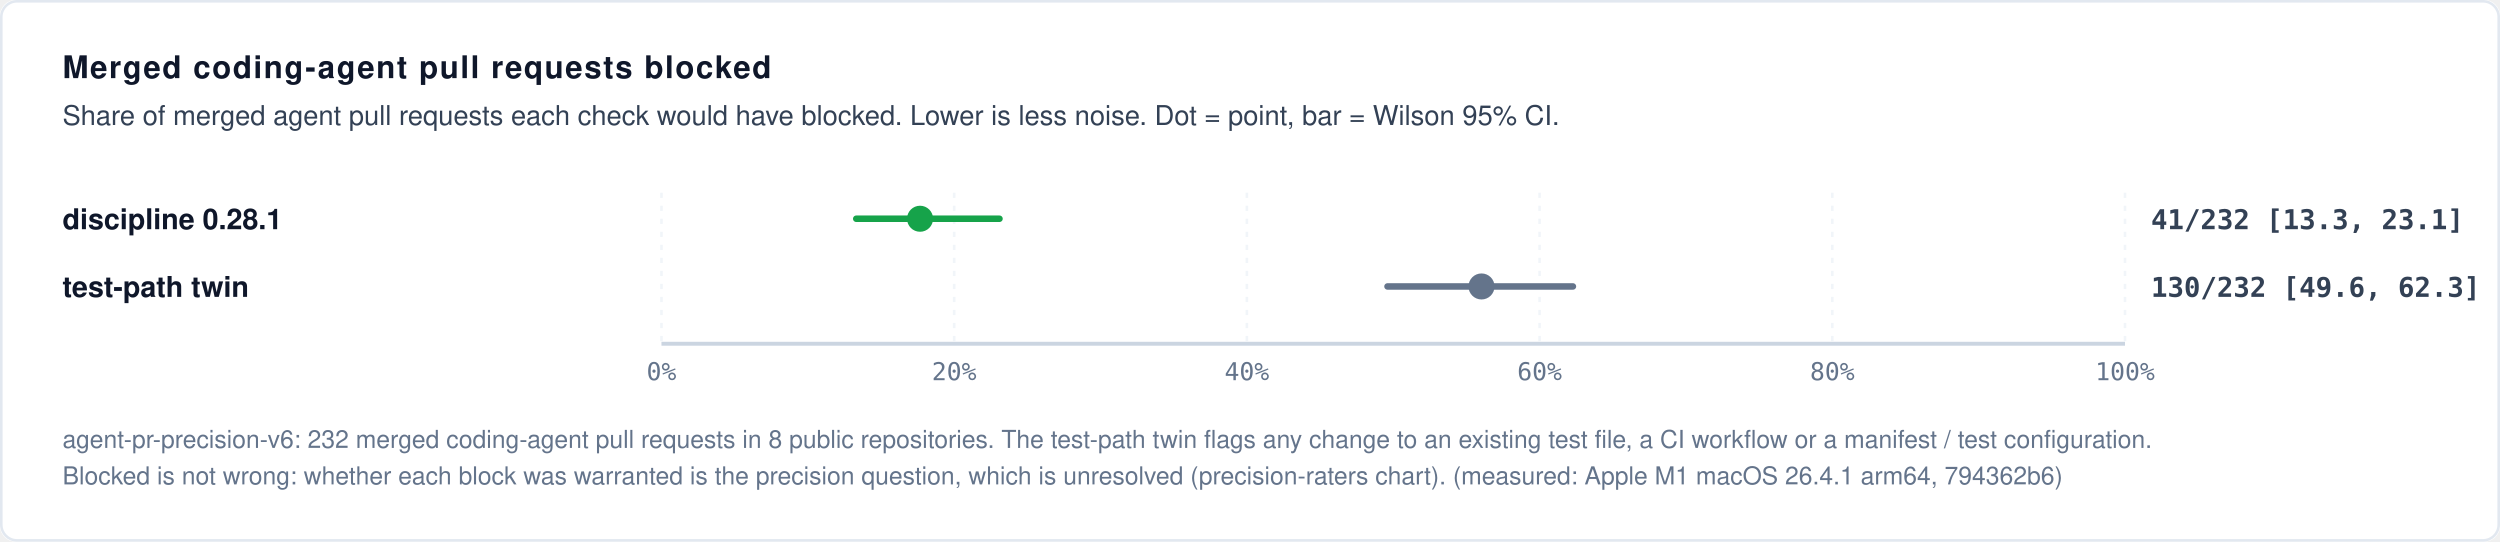
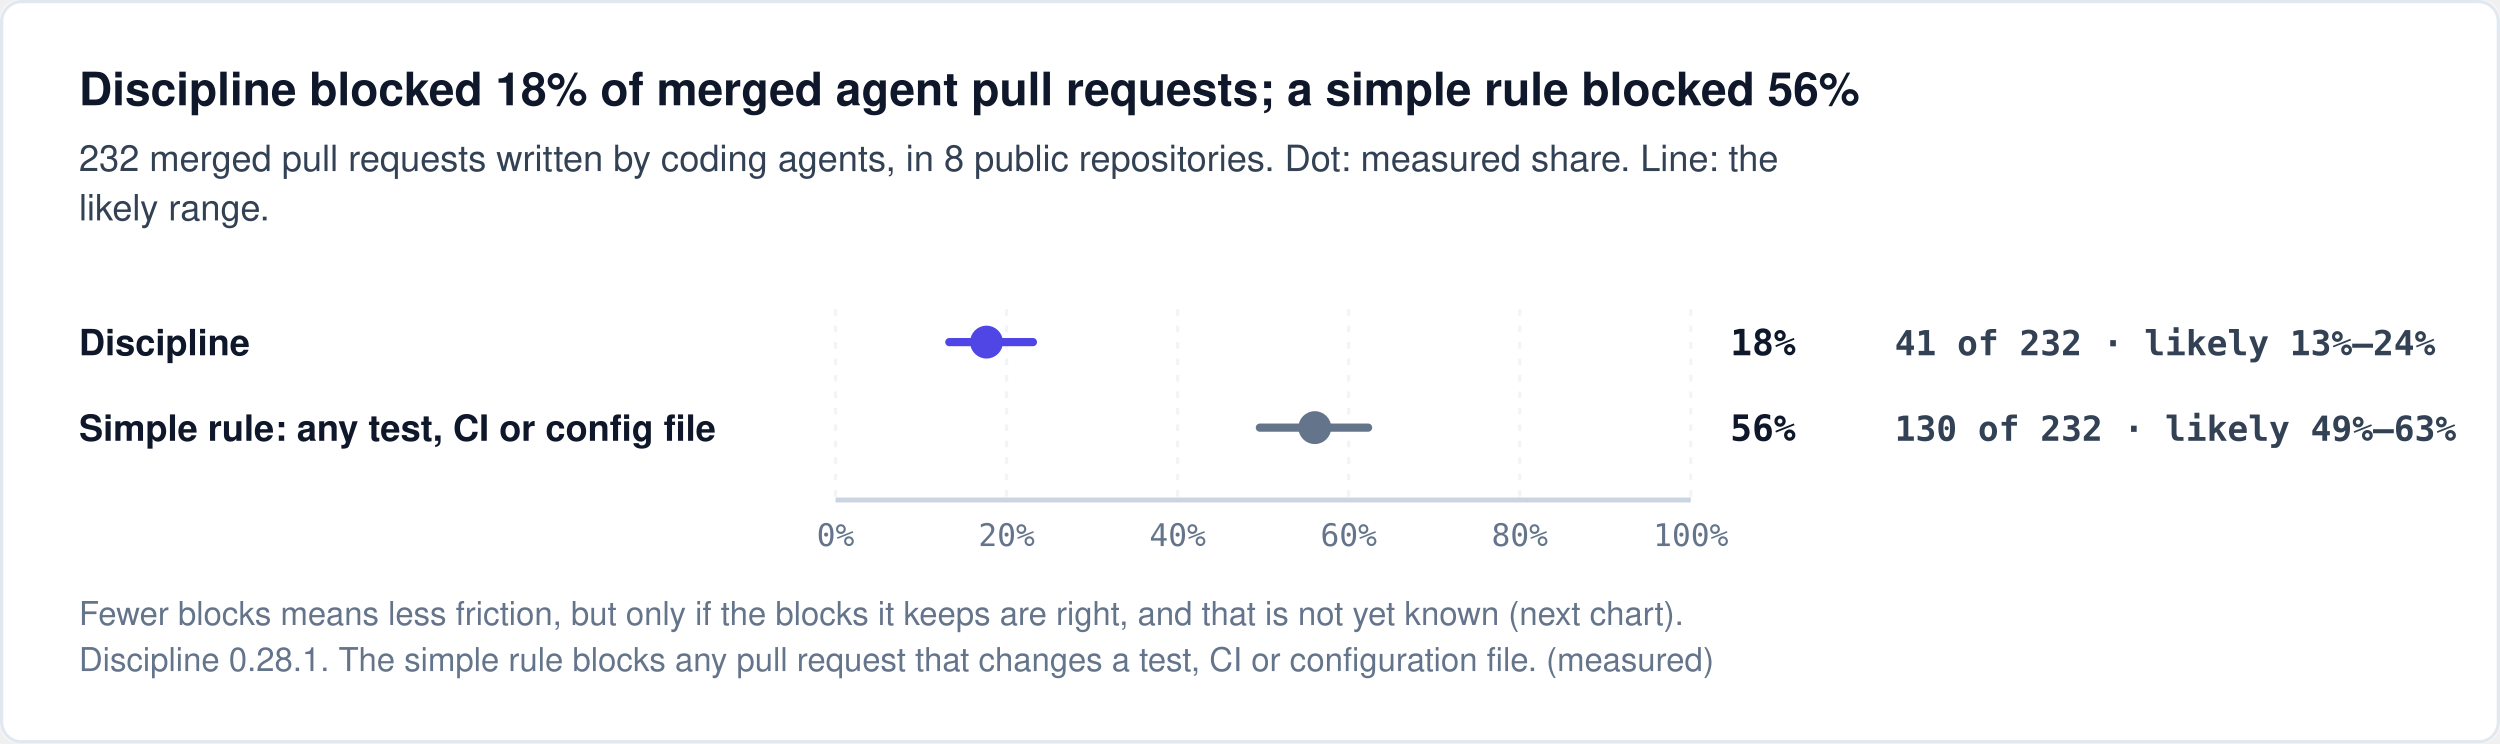
- <svg xmlns="http://www.w3.org/2000/svg" role="img" viewBox="0 0 960 208" width="100%">
+ <svg xmlns="http://www.w3.org/2000/svg" role="img" viewBox="0 0 760 226" width="100%">
  <defs>
    <style>
.bg{fill:#fff} .border{stroke:#e2e8f0;fill:none} .grid{stroke:#f1f5f9;stroke-dasharray:2,3}
.axis{stroke:#cbd5e1;stroke-width:1.5px} .floor{stroke:#b45309;stroke-width:1.5px;stroke-dasharray:5,3}
- .t-title{font-family:-apple-system, BlinkMacSystemFont, "Segoe UI", Helvetica, Arial, sans-serif;font-size:12px;font-weight:700;letter-spacing:.6px;fill:#0f172a;text-transform:uppercase}
- .t-sub{font-family:-apple-system, BlinkMacSystemFont, "Segoe UI", Helvetica, Arial, sans-serif;font-size:10.5px;font-weight:500;fill:#334155}
- .t-note{font-family:-apple-system, BlinkMacSystemFont, "Segoe UI", Helvetica, Arial, sans-serif;font-size:9.5px;fill:#64748b}
+ .t-title{font-family:-apple-system, BlinkMacSystemFont, "Segoe UI", Helvetica, Arial, sans-serif;font-size:14px;font-weight:700;fill:#0f172a}
+ .t-sub{font-family:-apple-system, BlinkMacSystemFont, "Segoe UI", Helvetica, Arial, sans-serif;font-size:11px;font-weight:500;fill:#334155}
+ .t-note{font-family:-apple-system, BlinkMacSystemFont, "Segoe UI", Helvetica, Arial, sans-serif;font-size:10px;fill:#64748b}
+ .t-head{font-family:-apple-system, BlinkMacSystemFont, "Segoe UI", Helvetica, Arial, sans-serif;font-size:11px;font-weight:700;fill:#0f172a}
.t-row{font-family:-apple-system, BlinkMacSystemFont, "Segoe UI", Helvetica, Arial, sans-serif;font-size:11px;font-weight:600;fill:#0f172a}
.t-axis{font-family:ui-monospace, SFMono-Regular, Menlo, monospace;font-size:9.5px;fill:#64748b}
.t-val{font-family:ui-monospace, SFMono-Regular, Menlo, monospace;font-size:10.5px;font-weight:600;fill:#334155}
- .t-floor{font-family:ui-monospace, SFMono-Regular, Menlo, monospace;font-size:9.5px;font-weight:700;fill:#b45309}
- .c-disc{fill:#16a34a;stroke:#16a34a} .c-twin{fill:#64748b;stroke:#64748b} .c-alt{fill:#2563eb;stroke:#2563eb}
+ .t-big{font-family:ui-monospace, SFMono-Regular, Menlo, monospace;font-size:11px;font-weight:700;fill:#0f172a}
+ .t-floor{font-family:-apple-system, BlinkMacSystemFont, "Segoe UI", Helvetica, Arial, sans-serif;font-size:10px;font-weight:700;fill:#b45309}
+ .c-disc{fill:#4f46e5;stroke:#4f46e5} .c-base{fill:#64748b;stroke:#64748b}
+ .c-hollow{fill:#fff;stroke:#4f46e5;stroke-width:2px}
.ci{stroke-width:2.5px;stroke-linecap:round}
@media (prefers-color-scheme: dark){
.bg{fill:#0d1117} .border{stroke:#30363d} .grid{stroke:#21262d} .axis{stroke:#484f58}
- .t-title,.t-row{fill:#f0f6fc} .t-sub{fill:#cbd5e1} .t-note,.t-axis{fill:#94a3b8} .t-val{fill:#e2e8f0}
+ .t-title,.t-row,.t-head,.t-big{fill:#f0f6fc} .t-sub{fill:#cbd5e1} .t-note,.t-axis{fill:#94a3b8} .t-val{fill:#e2e8f0}
.floor{stroke:#f59e0b} .t-floor{fill:#fbbf24}
- .c-disc{fill:#22c55e;stroke:#22c55e} .c-twin{fill:#94a3b8;stroke:#94a3b8} .c-alt{fill:#3b82f6;stroke:#3b82f6}
+ .c-disc{fill:#818cf8;stroke:#818cf8} .c-base{fill:#94a3b8;stroke:#94a3b8}
+ .c-hollow{fill:#0d1117;stroke:#818cf8}
}
</style>
  </defs>
-   <rect class="bg" width="960" height="208" rx="6" />
-   <rect class="border" x=".5" y=".5" width="959" height="207" rx="6" />
-   <text class="t-title" x="24" y="30">Merged coding-agent pull requests blocked</text>
-   <text class="t-sub" x="24" y="48">Share of merged agent pull requests each check would have blocked. Lower is less noise. Dot = point, bar = Wilson 95% CI.</text>
-   <line class="grid" x1="254.0" y1="74" x2="254.0" y2="132" />
-   <text class="t-axis" x="254.0" y="146" text-anchor="middle">0%</text>
-   <line class="grid" x1="366.4" y1="74" x2="366.4" y2="132" />
-   <text class="t-axis" x="366.4" y="146" text-anchor="middle">20%</text>
-   <line class="grid" x1="478.8" y1="74" x2="478.8" y2="132" />
-   <text class="t-axis" x="478.8" y="146" text-anchor="middle">40%</text>
-   <line class="grid" x1="591.2" y1="74" x2="591.2" y2="132" />
-   <text class="t-axis" x="591.2" y="146" text-anchor="middle">60%</text>
-   <line class="grid" x1="703.6" y1="74" x2="703.6" y2="132" />
-   <text class="t-axis" x="703.6" y="146" text-anchor="middle">80%</text>
-   <line class="grid" x1="816.0" y1="74" x2="816.0" y2="132" />
-   <text class="t-axis" x="816.0" y="146" text-anchor="middle">100%</text>
-   <line class="axis" x1="254" y1="132" x2="816" y2="132" />
-   <text class="t-row" x="24" y="88">discipline 0.28.1</text>
-   <line class="ci c-disc" x1="328.8" y1="84" x2="383.8" y2="84" />
-   <circle class="c-disc" cx="353.3" cy="84" r="4.5" />
-   <text class="t-val" x="826" y="88">41/232  [13.3, 23.1]</text>
-   <text class="t-row" x="24" y="114">test-path twin</text>
-   <line class="ci c-twin" x1="532.8" y1="110" x2="604.0" y2="110" />
-   <circle class="c-twin" cx="568.9" cy="110" r="4.5" />
-   <text class="t-val" x="826" y="114">130/232  [49.6, 62.3]</text>
-   <text class="t-note" x="24" y="172">agent-pr-precision-v6: 232 merged coding-agent pull requests in 8 public repositories. The test-path twin flags any change to an existing test file, a CI workflow or a manifest / test configuration.</text>
-   <text class="t-note" x="24" y="186">Blocked is not wrong: whether each block was warranted is the precision question, which is unresolved (precision-raters chart). (measured: Apple M1 macOS 26.4.1 arm64, 794362b6)</text>
+   <rect class="bg" width="760" height="226" rx="6" />
+   <rect class="border" x=".5" y=".5" width="759" height="225" rx="6" />
+   <text class="t-title" x="24" y="32">Discipline blocked 18% of merged agent pull requests; a simple rule blocked 56%</text>
+   <text class="t-sub" x="24" y="52">232 merged pull requests written by coding agents, in 8 public repositories. Dot: measured share. Line: the</text>
+   <text class="t-sub" x="24" y="67">likely range.</text>
+   <line class="grid" x1="254.0" y1="94" x2="254.0" y2="152" />
+   <text class="t-axis" x="254.0" y="166" text-anchor="middle">0%</text>
+   <line class="grid" x1="306.0" y1="94" x2="306.0" y2="152" />
+   <text class="t-axis" x="306.0" y="166" text-anchor="middle">20%</text>
+   <line class="grid" x1="358.0" y1="94" x2="358.0" y2="152" />
+   <text class="t-axis" x="358.0" y="166" text-anchor="middle">40%</text>
+   <line class="grid" x1="410.0" y1="94" x2="410.0" y2="152" />
+   <text class="t-axis" x="410.0" y="166" text-anchor="middle">60%</text>
+   <line class="grid" x1="462.0" y1="94" x2="462.0" y2="152" />
+   <text class="t-axis" x="462.0" y="166" text-anchor="middle">80%</text>
+   <line class="grid" x1="514.0" y1="94" x2="514.0" y2="152" />
+   <text class="t-axis" x="514.0" y="166" text-anchor="middle">100%</text>
+   <line class="axis" x1="254" y1="152" x2="514" y2="152" />
+   <text class="t-row" x="24" y="108">Discipline</text>
+   <line class="ci c-disc" x1="288.6" y1="104" x2="314.0" y2="104" />
+   <circle class="c-disc" cx="299.9" cy="104" r="4.5" />
+   <text class="t-big" x="526" y="108">18%</text>
+   <text class="t-val" x="576" y="108">41 of 232 · likely 13%–24%</text>
+   <text class="t-row" x="24" y="134">Simple rule: any test, CI or config file</text>
+   <line class="ci c-base" x1="383.0" y1="130" x2="415.9" y2="130" />
+   <circle class="c-base" cx="399.7" cy="130" r="4.5" />
+   <text class="t-big" x="526" y="134">56%</text>
+   <text class="t-val" x="576" y="134">130 of 232 · likely 49%–63%</text>
+   <text class="t-note" x="24" y="190">Fewer blocks means less friction, but only if the blocks it keeps are right, and that is not yet known (next chart).</text>
+   <text class="t-note" x="24" y="204">Discipline 0.28.1. The simple rule blocks any pull request that changes a test, CI or configuration file. (measured)</text>
</svg>
